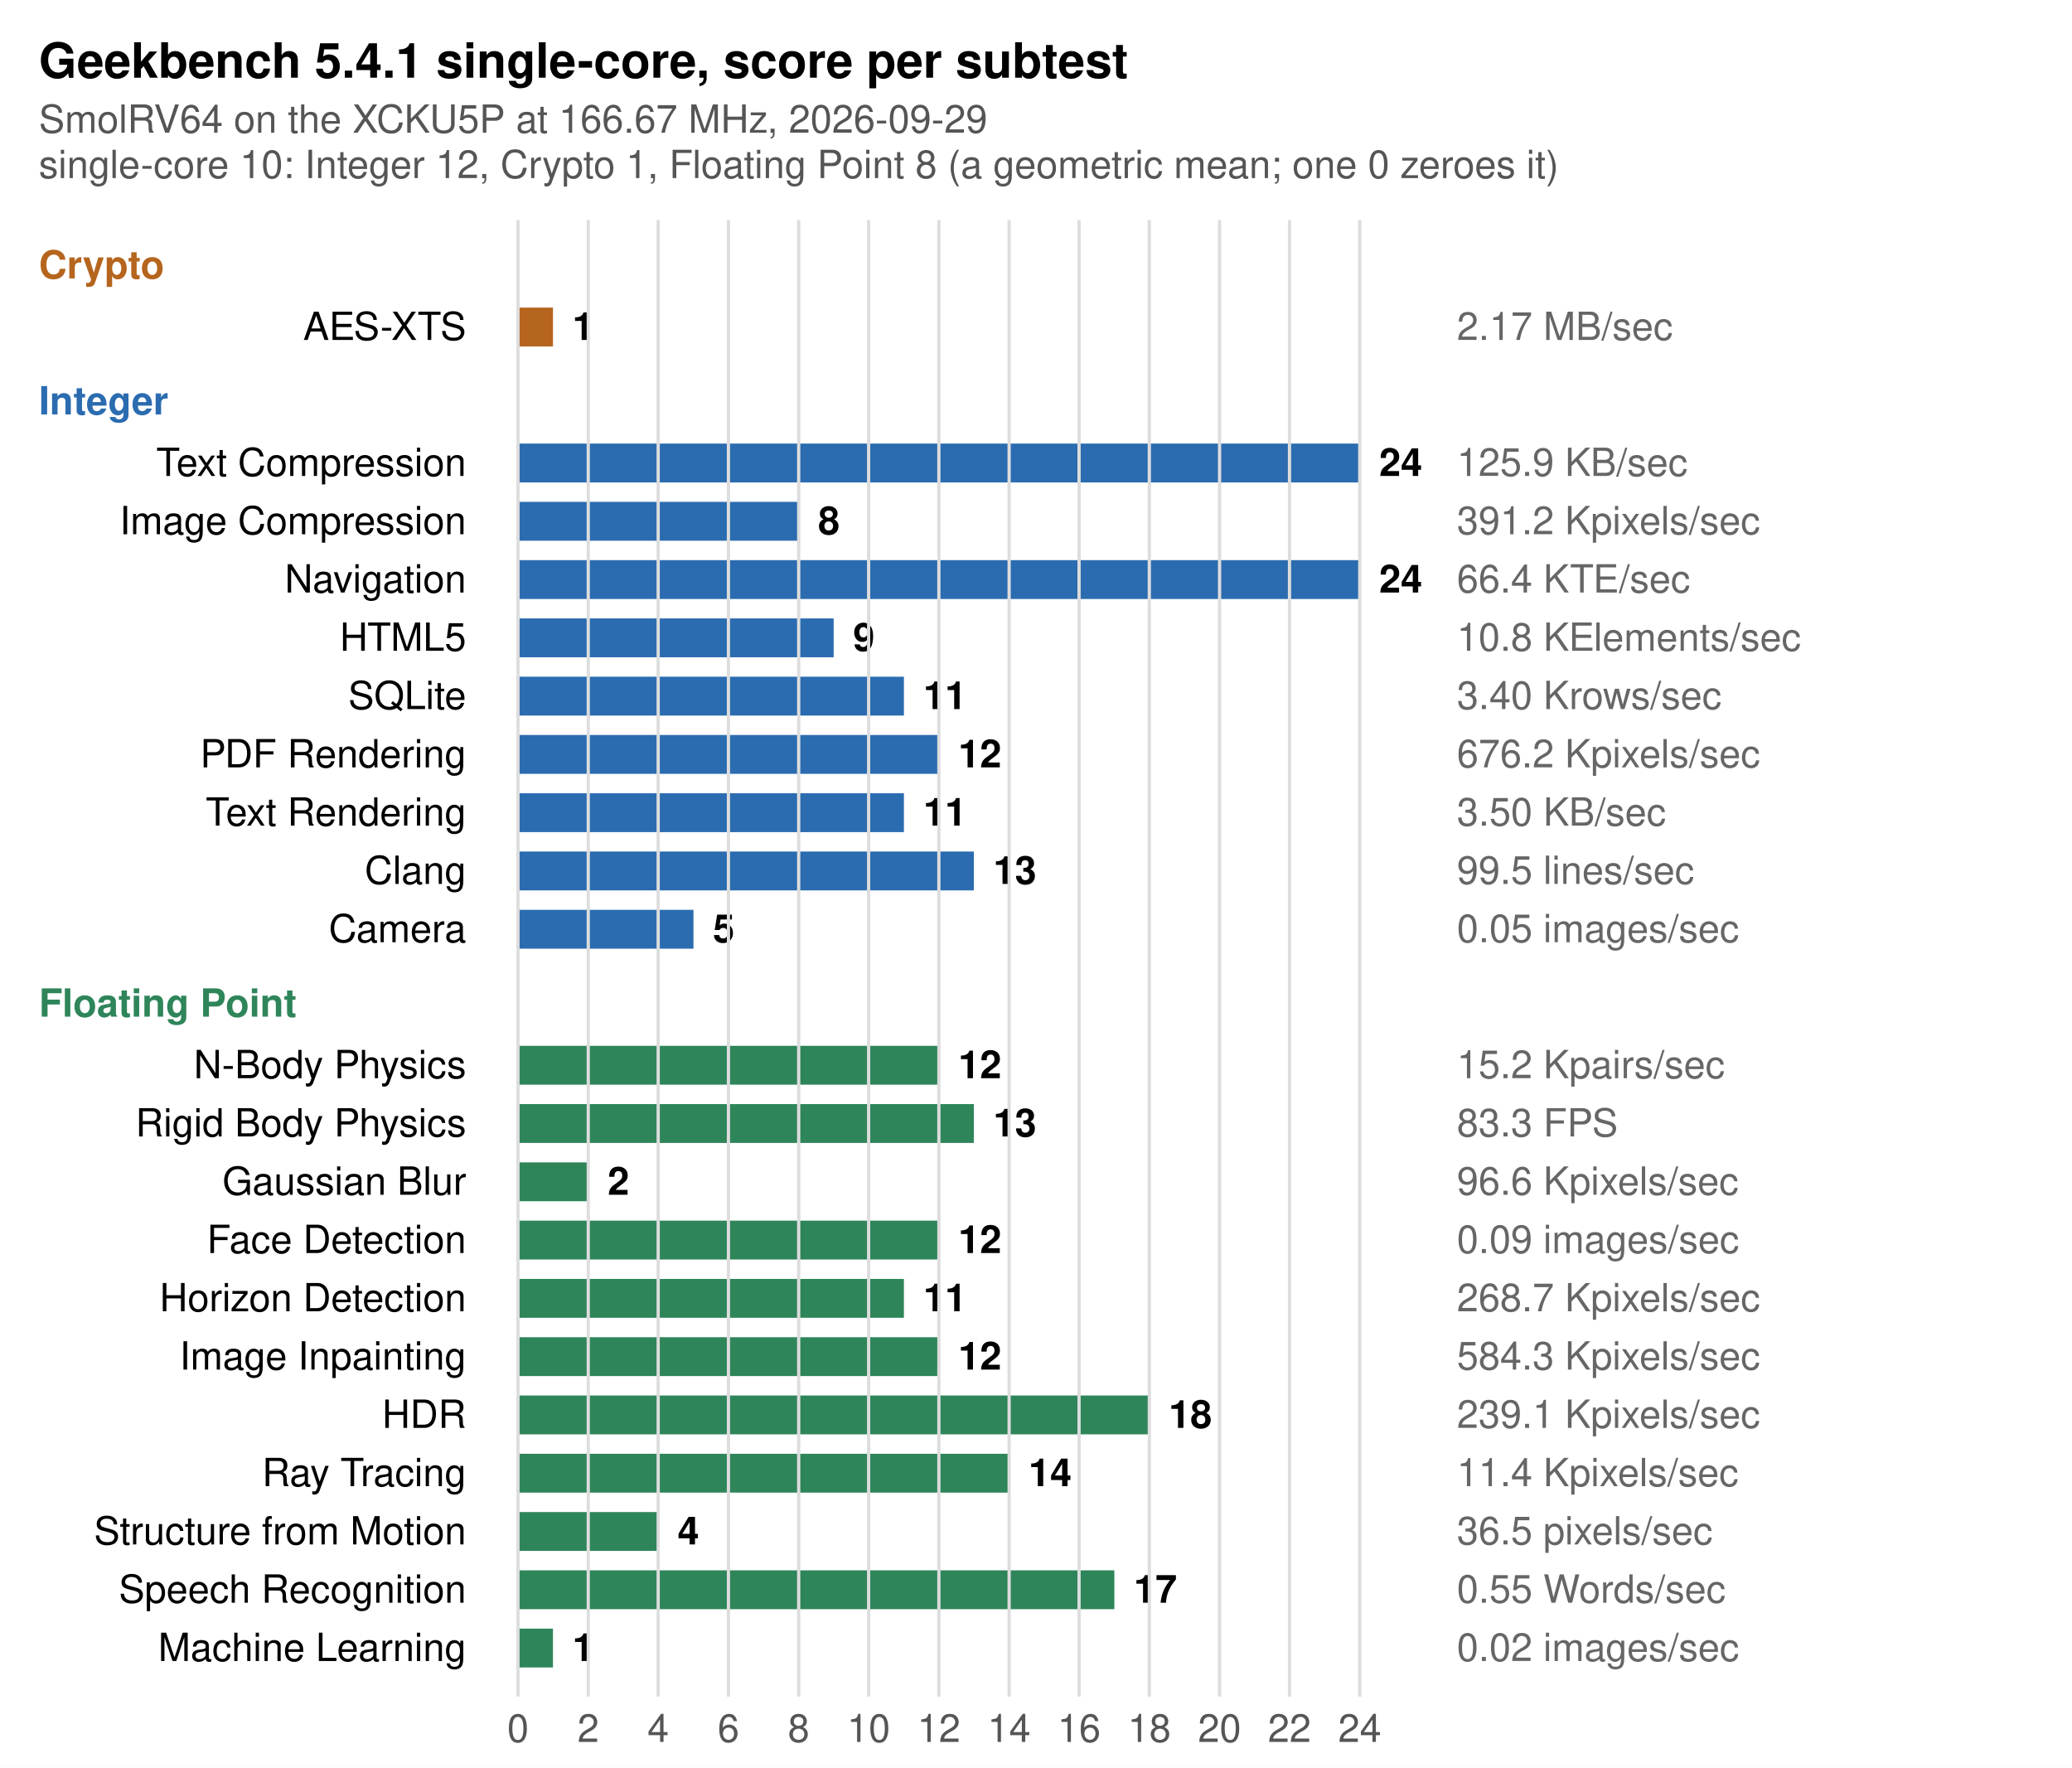
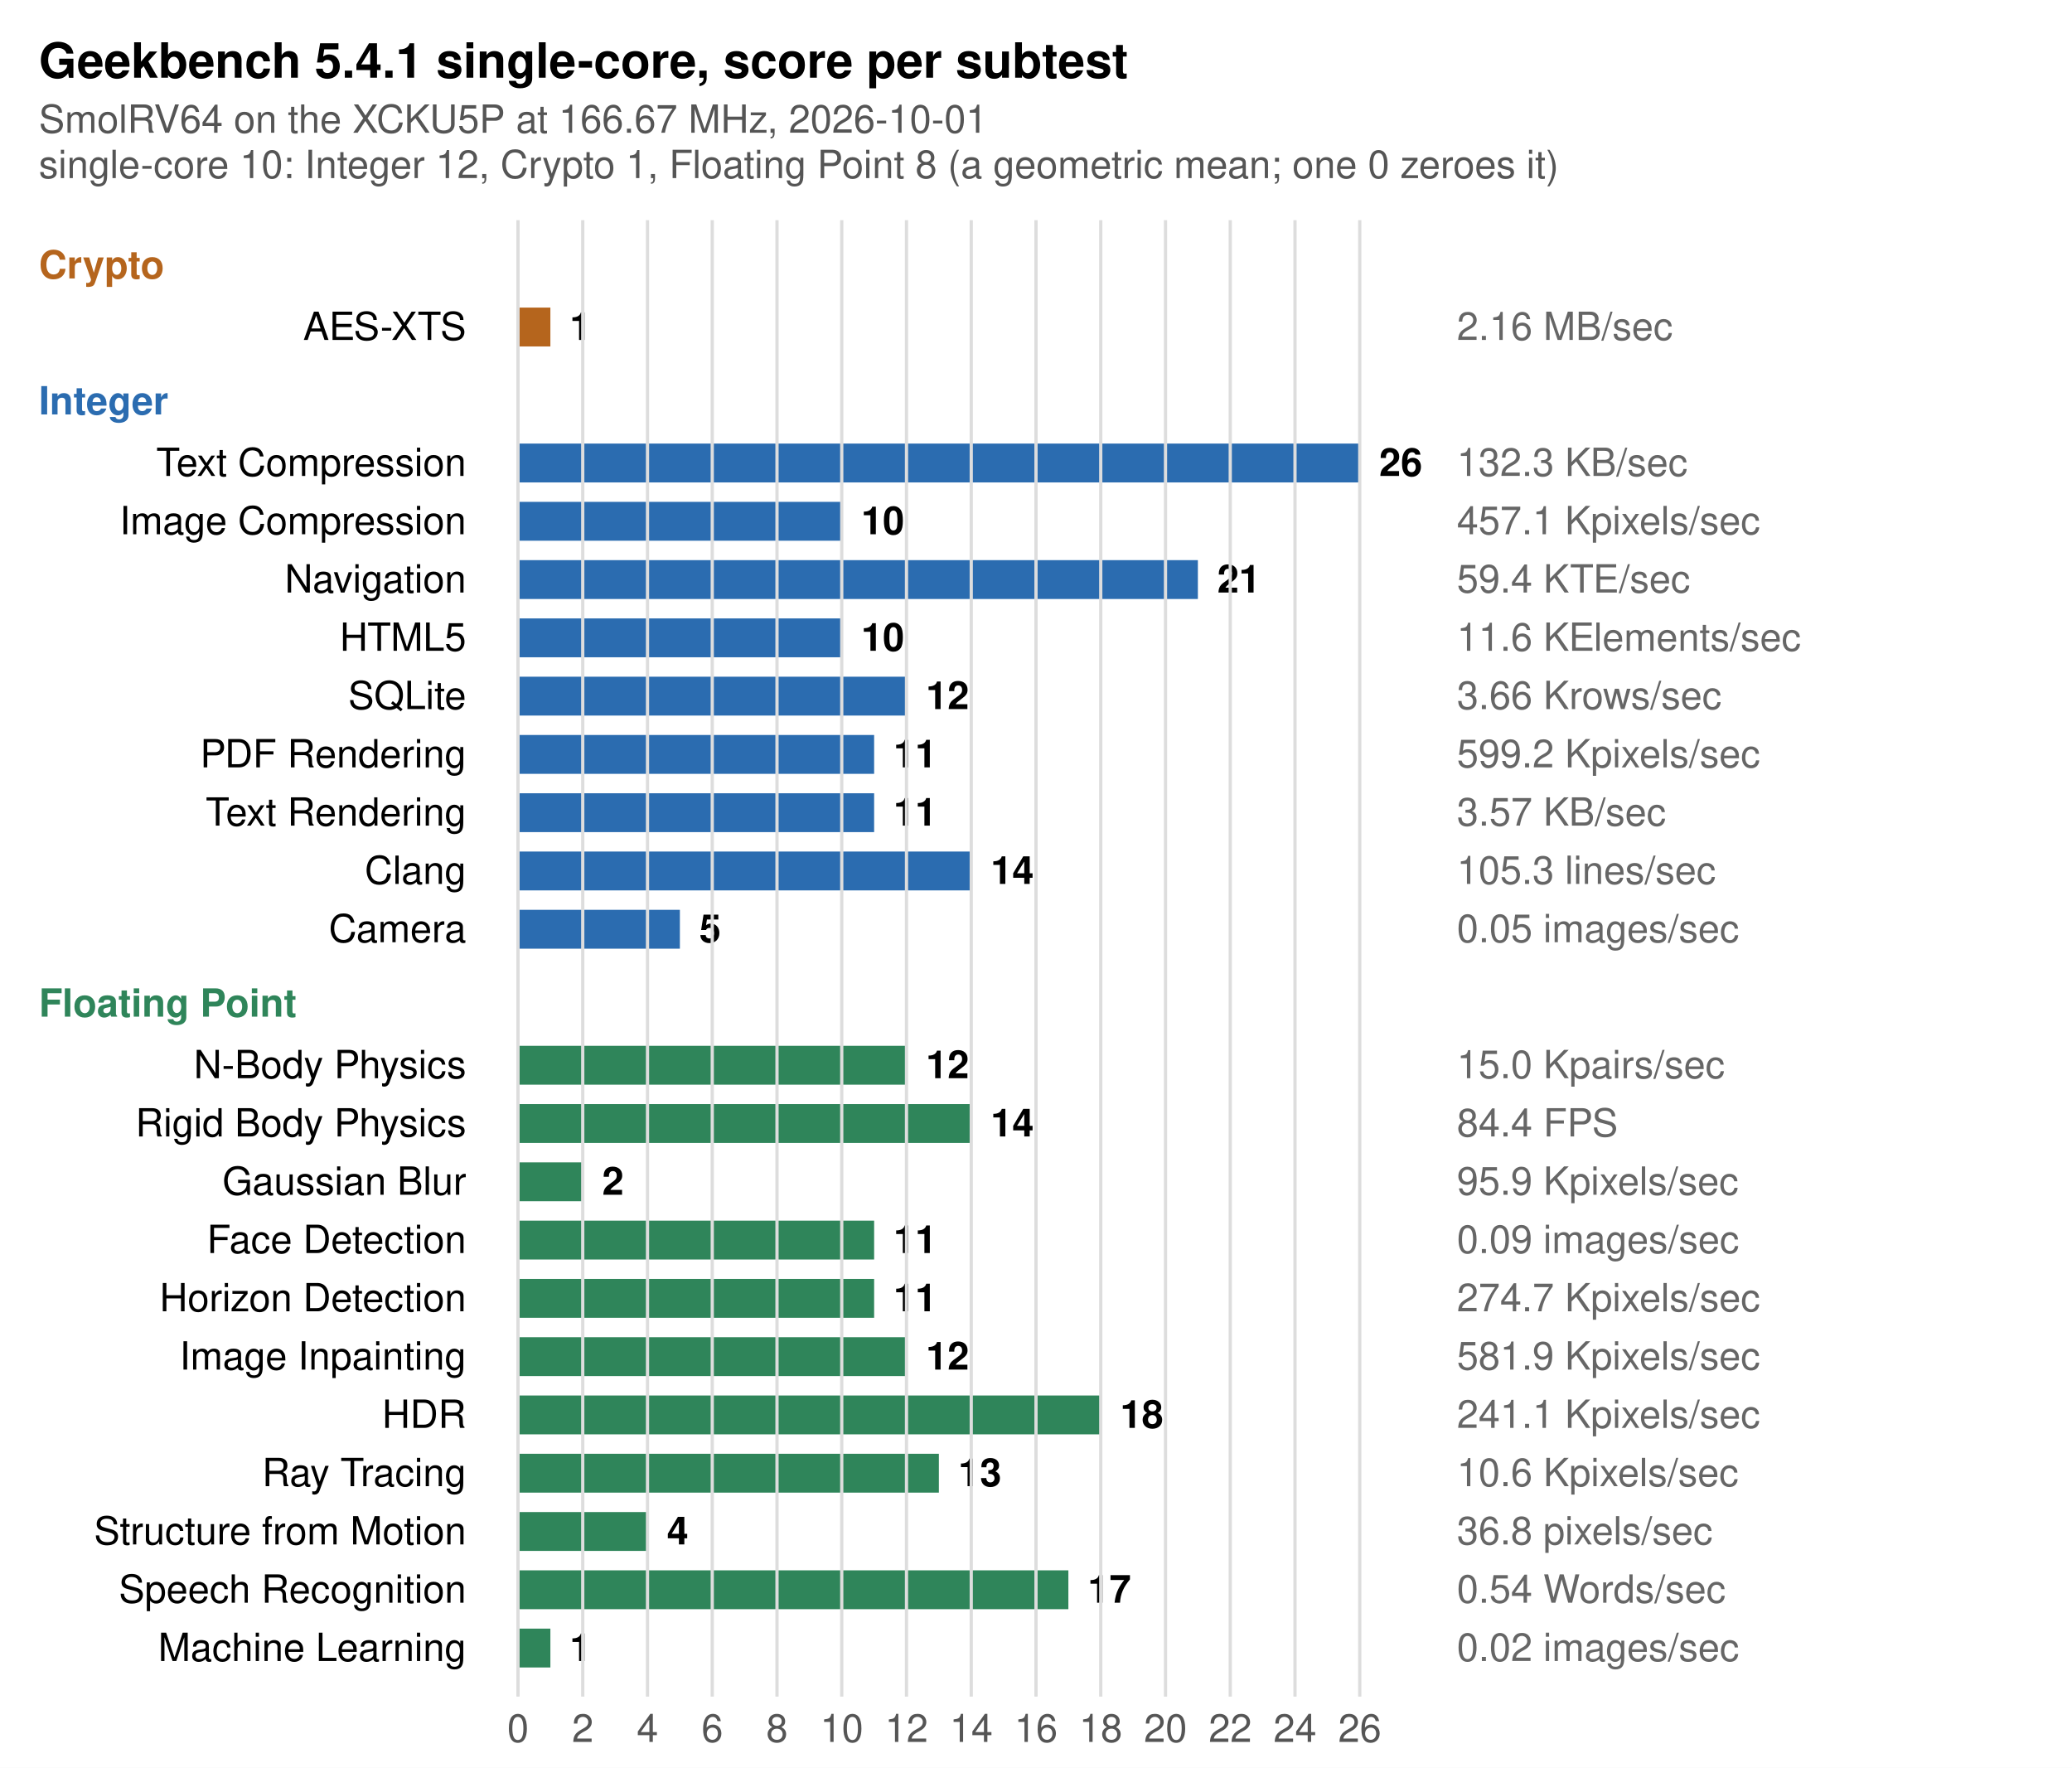
<svg xmlns="http://www.w3.org/2000/svg" width="640" height="546" font-family="Helvetica, Arial, sans-serif" font-size="12">
  <rect width="100%" height="100%" fill="white" />
  <text x="12" y="24" font-size="15" font-weight="bold">Geekbench 5.4.1 single-core, score per subtest</text>
-   <text x="12" y="41" fill="#555">SmolRV64 on the XCKU5P at 166.67 MHz, 2026-09-29</text>
+   <text x="12" y="41" fill="#555">SmolRV64 on the XCKU5P at 166.67 MHz, 2026-10-01</text>
  <text x="12" y="55" fill="#555">single-core 10: Integer 12, Crypto 1, Floating Point 8 (a geometric mean; one 0 zeroes it)</text>
  <text x="12" y="86" font-weight="bold" fill="#b5651d">Crypto</text>
  <text x="144" y="105" text-anchor="end">AES-XTS</text>
-   <rect x="160" y="95" width="10.8" height="12" fill="#b5651d" />
-   <text x="176.8" y="105" font-weight="bold">1</text>
-   <text x="450" y="105" fill="#666">2.17 MB/sec</text>
+   <rect x="160" y="95" width="10.0" height="12" fill="#b5651d" />
+   <text x="176.0" y="105" font-weight="bold">1</text>
+   <text x="450" y="105" fill="#666">2.16 MB/sec</text>
  <text x="12" y="128" font-weight="bold" fill="#2b6cb0">Integer</text>
  <text x="144" y="147" text-anchor="end">Text Compression</text>
  <rect x="160" y="137" width="260.0" height="12" fill="#2b6cb0" />
-   <text x="426.0" y="147" font-weight="bold">24</text>
-   <text x="450" y="147" fill="#666">125.9 KB/sec</text>
+   <text x="426.0" y="147" font-weight="bold">26</text>
+   <text x="450" y="147" fill="#666">132.3 KB/sec</text>
  <text x="144" y="165" text-anchor="end">Image Compression</text>
-   <rect x="160" y="155" width="86.7" height="12" fill="#2b6cb0" />
-   <text x="252.7" y="165" font-weight="bold">8</text>
-   <text x="450" y="165" fill="#666">391.2 Kpixels/sec</text>
+   <rect x="160" y="155" width="100.0" height="12" fill="#2b6cb0" />
+   <text x="266.0" y="165" font-weight="bold">10</text>
+   <text x="450" y="165" fill="#666">457.1 Kpixels/sec</text>
  <text x="144" y="183" text-anchor="end">Navigation</text>
-   <rect x="160" y="173" width="260.0" height="12" fill="#2b6cb0" />
-   <text x="426.0" y="183" font-weight="bold">24</text>
-   <text x="450" y="183" fill="#666">66.4 KTE/sec</text>
+   <rect x="160" y="173" width="210.0" height="12" fill="#2b6cb0" />
+   <text x="376.0" y="183" font-weight="bold">21</text>
+   <text x="450" y="183" fill="#666">59.4 KTE/sec</text>
  <text x="144" y="201" text-anchor="end">HTML5</text>
-   <rect x="160" y="191" width="97.5" height="12" fill="#2b6cb0" />
-   <text x="263.5" y="201" font-weight="bold">9</text>
-   <text x="450" y="201" fill="#666">10.8 KElements/sec</text>
+   <rect x="160" y="191" width="100.0" height="12" fill="#2b6cb0" />
+   <text x="266.0" y="201" font-weight="bold">10</text>
+   <text x="450" y="201" fill="#666">11.6 KElements/sec</text>
  <text x="144" y="219" text-anchor="end">SQLite</text>
-   <rect x="160" y="209" width="119.2" height="12" fill="#2b6cb0" />
-   <text x="285.2" y="219" font-weight="bold">11</text>
-   <text x="450" y="219" fill="#666">3.40 Krows/sec</text>
+   <rect x="160" y="209" width="120.0" height="12" fill="#2b6cb0" />
+   <text x="286.0" y="219" font-weight="bold">12</text>
+   <text x="450" y="219" fill="#666">3.66 Krows/sec</text>
  <text x="144" y="237" text-anchor="end">PDF Rendering</text>
-   <rect x="160" y="227" width="130.0" height="12" fill="#2b6cb0" />
-   <text x="296.0" y="237" font-weight="bold">12</text>
-   <text x="450" y="237" fill="#666">676.2 Kpixels/sec</text>
+   <rect x="160" y="227" width="110.0" height="12" fill="#2b6cb0" />
+   <text x="276.0" y="237" font-weight="bold">11</text>
+   <text x="450" y="237" fill="#666">599.2 Kpixels/sec</text>
  <text x="144" y="255" text-anchor="end">Text Rendering</text>
-   <rect x="160" y="245" width="119.2" height="12" fill="#2b6cb0" />
-   <text x="285.2" y="255" font-weight="bold">11</text>
-   <text x="450" y="255" fill="#666">3.50 KB/sec</text>
+   <rect x="160" y="245" width="110.0" height="12" fill="#2b6cb0" />
+   <text x="276.0" y="255" font-weight="bold">11</text>
+   <text x="450" y="255" fill="#666">3.57 KB/sec</text>
  <text x="144" y="273" text-anchor="end">Clang</text>
-   <rect x="160" y="263" width="140.8" height="12" fill="#2b6cb0" />
-   <text x="306.8" y="273" font-weight="bold">13</text>
-   <text x="450" y="273" fill="#666">99.5 lines/sec</text>
+   <rect x="160" y="263" width="140.0" height="12" fill="#2b6cb0" />
+   <text x="306.0" y="273" font-weight="bold">14</text>
+   <text x="450" y="273" fill="#666">105.3 lines/sec</text>
  <text x="144" y="291" text-anchor="end">Camera</text>
-   <rect x="160" y="281" width="54.2" height="12" fill="#2b6cb0" />
-   <text x="220.2" y="291" font-weight="bold">5</text>
+   <rect x="160" y="281" width="50.0" height="12" fill="#2b6cb0" />
+   <text x="216.0" y="291" font-weight="bold">5</text>
  <text x="450" y="291" fill="#666">0.05 images/sec</text>
  <text x="12" y="314" font-weight="bold" fill="#2f855a">Floating Point</text>
  <text x="144" y="333" text-anchor="end">N-Body Physics</text>
-   <rect x="160" y="323" width="130.0" height="12" fill="#2f855a" />
-   <text x="296.0" y="333" font-weight="bold">12</text>
-   <text x="450" y="333" fill="#666">15.2 Kpairs/sec</text>
+   <rect x="160" y="323" width="120.0" height="12" fill="#2f855a" />
+   <text x="286.0" y="333" font-weight="bold">12</text>
+   <text x="450" y="333" fill="#666">15.0 Kpairs/sec</text>
  <text x="144" y="351" text-anchor="end">Rigid Body Physics</text>
-   <rect x="160" y="341" width="140.8" height="12" fill="#2f855a" />
-   <text x="306.8" y="351" font-weight="bold">13</text>
-   <text x="450" y="351" fill="#666">83.3 FPS</text>
+   <rect x="160" y="341" width="140.0" height="12" fill="#2f855a" />
+   <text x="306.0" y="351" font-weight="bold">14</text>
+   <text x="450" y="351" fill="#666">84.4 FPS</text>
  <text x="144" y="369" text-anchor="end">Gaussian Blur</text>
-   <rect x="160" y="359" width="21.7" height="12" fill="#2f855a" />
-   <text x="187.7" y="369" font-weight="bold">2</text>
-   <text x="450" y="369" fill="#666">96.6 Kpixels/sec</text>
+   <rect x="160" y="359" width="20.0" height="12" fill="#2f855a" />
+   <text x="186.0" y="369" font-weight="bold">2</text>
+   <text x="450" y="369" fill="#666">95.9 Kpixels/sec</text>
  <text x="144" y="387" text-anchor="end">Face Detection</text>
-   <rect x="160" y="377" width="130.0" height="12" fill="#2f855a" />
-   <text x="296.0" y="387" font-weight="bold">12</text>
+   <rect x="160" y="377" width="110.0" height="12" fill="#2f855a" />
+   <text x="276.0" y="387" font-weight="bold">11</text>
  <text x="450" y="387" fill="#666">0.09 images/sec</text>
  <text x="144" y="405" text-anchor="end">Horizon Detection</text>
-   <rect x="160" y="395" width="119.2" height="12" fill="#2f855a" />
-   <text x="285.2" y="405" font-weight="bold">11</text>
-   <text x="450" y="405" fill="#666">268.7 Kpixels/sec</text>
+   <rect x="160" y="395" width="110.0" height="12" fill="#2f855a" />
+   <text x="276.0" y="405" font-weight="bold">11</text>
+   <text x="450" y="405" fill="#666">274.7 Kpixels/sec</text>
  <text x="144" y="423" text-anchor="end">Image Inpainting</text>
-   <rect x="160" y="413" width="130.0" height="12" fill="#2f855a" />
-   <text x="296.0" y="423" font-weight="bold">12</text>
-   <text x="450" y="423" fill="#666">584.3 Kpixels/sec</text>
+   <rect x="160" y="413" width="120.0" height="12" fill="#2f855a" />
+   <text x="286.0" y="423" font-weight="bold">12</text>
+   <text x="450" y="423" fill="#666">581.9 Kpixels/sec</text>
  <text x="144" y="441" text-anchor="end">HDR</text>
-   <rect x="160" y="431" width="195.0" height="12" fill="#2f855a" />
-   <text x="361.0" y="441" font-weight="bold">18</text>
-   <text x="450" y="441" fill="#666">239.1 Kpixels/sec</text>
+   <rect x="160" y="431" width="180.0" height="12" fill="#2f855a" />
+   <text x="346.0" y="441" font-weight="bold">18</text>
+   <text x="450" y="441" fill="#666">241.1 Kpixels/sec</text>
  <text x="144" y="459" text-anchor="end">Ray Tracing</text>
-   <rect x="160" y="449" width="151.7" height="12" fill="#2f855a" />
-   <text x="317.7" y="459" font-weight="bold">14</text>
-   <text x="450" y="459" fill="#666">11.4 Kpixels/sec</text>
+   <rect x="160" y="449" width="130.0" height="12" fill="#2f855a" />
+   <text x="296.0" y="459" font-weight="bold">13</text>
+   <text x="450" y="459" fill="#666">10.6 Kpixels/sec</text>
  <text x="144" y="477" text-anchor="end">Structure from Motion</text>
-   <rect x="160" y="467" width="43.3" height="12" fill="#2f855a" />
-   <text x="209.3" y="477" font-weight="bold">4</text>
-   <text x="450" y="477" fill="#666">36.5 pixels/sec</text>
+   <rect x="160" y="467" width="40.0" height="12" fill="#2f855a" />
+   <text x="206.0" y="477" font-weight="bold">4</text>
+   <text x="450" y="477" fill="#666">36.8 pixels/sec</text>
  <text x="144" y="495" text-anchor="end">Speech Recognition</text>
-   <rect x="160" y="485" width="184.2" height="12" fill="#2f855a" />
-   <text x="350.2" y="495" font-weight="bold">17</text>
-   <text x="450" y="495" fill="#666">0.55 Words/sec</text>
+   <rect x="160" y="485" width="170.0" height="12" fill="#2f855a" />
+   <text x="336.0" y="495" font-weight="bold">17</text>
+   <text x="450" y="495" fill="#666">0.54 Words/sec</text>
  <text x="144" y="513" text-anchor="end">Machine Learning</text>
-   <rect x="160" y="503" width="10.8" height="12" fill="#2f855a" />
-   <text x="176.8" y="513" font-weight="bold">1</text>
+   <rect x="160" y="503" width="10.0" height="12" fill="#2f855a" />
+   <text x="176.0" y="513" font-weight="bold">1</text>
  <text x="450" y="513" fill="#666">0.02 images/sec</text>
  <line x1="160.0" y1="68" x2="160.0" y2="524" stroke="#ddd" />
  <text x="160.0" y="538" text-anchor="middle" fill="#555">0</text>
-   <line x1="181.7" y1="68" x2="181.7" y2="524" stroke="#ddd" />
-   <text x="181.7" y="538" text-anchor="middle" fill="#555">2</text>
-   <line x1="203.3" y1="68" x2="203.3" y2="524" stroke="#ddd" />
-   <text x="203.3" y="538" text-anchor="middle" fill="#555">4</text>
-   <line x1="225.0" y1="68" x2="225.0" y2="524" stroke="#ddd" />
-   <text x="225.0" y="538" text-anchor="middle" fill="#555">6</text>
-   <line x1="246.7" y1="68" x2="246.7" y2="524" stroke="#ddd" />
-   <text x="246.7" y="538" text-anchor="middle" fill="#555">8</text>
-   <line x1="268.3" y1="68" x2="268.3" y2="524" stroke="#ddd" />
-   <text x="268.3" y="538" text-anchor="middle" fill="#555">10</text>
-   <line x1="290.0" y1="68" x2="290.0" y2="524" stroke="#ddd" />
-   <text x="290.0" y="538" text-anchor="middle" fill="#555">12</text>
-   <line x1="311.7" y1="68" x2="311.7" y2="524" stroke="#ddd" />
-   <text x="311.7" y="538" text-anchor="middle" fill="#555">14</text>
-   <line x1="333.3" y1="68" x2="333.3" y2="524" stroke="#ddd" />
-   <text x="333.3" y="538" text-anchor="middle" fill="#555">16</text>
-   <line x1="355.0" y1="68" x2="355.0" y2="524" stroke="#ddd" />
-   <text x="355.0" y="538" text-anchor="middle" fill="#555">18</text>
-   <line x1="376.7" y1="68" x2="376.7" y2="524" stroke="#ddd" />
-   <text x="376.7" y="538" text-anchor="middle" fill="#555">20</text>
-   <line x1="398.3" y1="68" x2="398.3" y2="524" stroke="#ddd" />
-   <text x="398.3" y="538" text-anchor="middle" fill="#555">22</text>
+   <line x1="180.0" y1="68" x2="180.0" y2="524" stroke="#ddd" />
+   <text x="180.0" y="538" text-anchor="middle" fill="#555">2</text>
+   <line x1="200.0" y1="68" x2="200.0" y2="524" stroke="#ddd" />
+   <text x="200.0" y="538" text-anchor="middle" fill="#555">4</text>
+   <line x1="220.0" y1="68" x2="220.0" y2="524" stroke="#ddd" />
+   <text x="220.0" y="538" text-anchor="middle" fill="#555">6</text>
+   <line x1="240.0" y1="68" x2="240.0" y2="524" stroke="#ddd" />
+   <text x="240.0" y="538" text-anchor="middle" fill="#555">8</text>
+   <line x1="260.0" y1="68" x2="260.0" y2="524" stroke="#ddd" />
+   <text x="260.0" y="538" text-anchor="middle" fill="#555">10</text>
+   <line x1="280.0" y1="68" x2="280.0" y2="524" stroke="#ddd" />
+   <text x="280.0" y="538" text-anchor="middle" fill="#555">12</text>
+   <line x1="300.0" y1="68" x2="300.0" y2="524" stroke="#ddd" />
+   <text x="300.0" y="538" text-anchor="middle" fill="#555">14</text>
+   <line x1="320.0" y1="68" x2="320.0" y2="524" stroke="#ddd" />
+   <text x="320.0" y="538" text-anchor="middle" fill="#555">16</text>
+   <line x1="340.0" y1="68" x2="340.0" y2="524" stroke="#ddd" />
+   <text x="340.0" y="538" text-anchor="middle" fill="#555">18</text>
+   <line x1="360.0" y1="68" x2="360.0" y2="524" stroke="#ddd" />
+   <text x="360.0" y="538" text-anchor="middle" fill="#555">20</text>
+   <line x1="380.0" y1="68" x2="380.0" y2="524" stroke="#ddd" />
+   <text x="380.0" y="538" text-anchor="middle" fill="#555">22</text>
+   <line x1="400.0" y1="68" x2="400.0" y2="524" stroke="#ddd" />
+   <text x="400.0" y="538" text-anchor="middle" fill="#555">24</text>
  <line x1="420.0" y1="68" x2="420.0" y2="524" stroke="#ddd" />
-   <text x="420.0" y="538" text-anchor="middle" fill="#555">24</text>
+   <text x="420.0" y="538" text-anchor="middle" fill="#555">26</text>
</svg>
